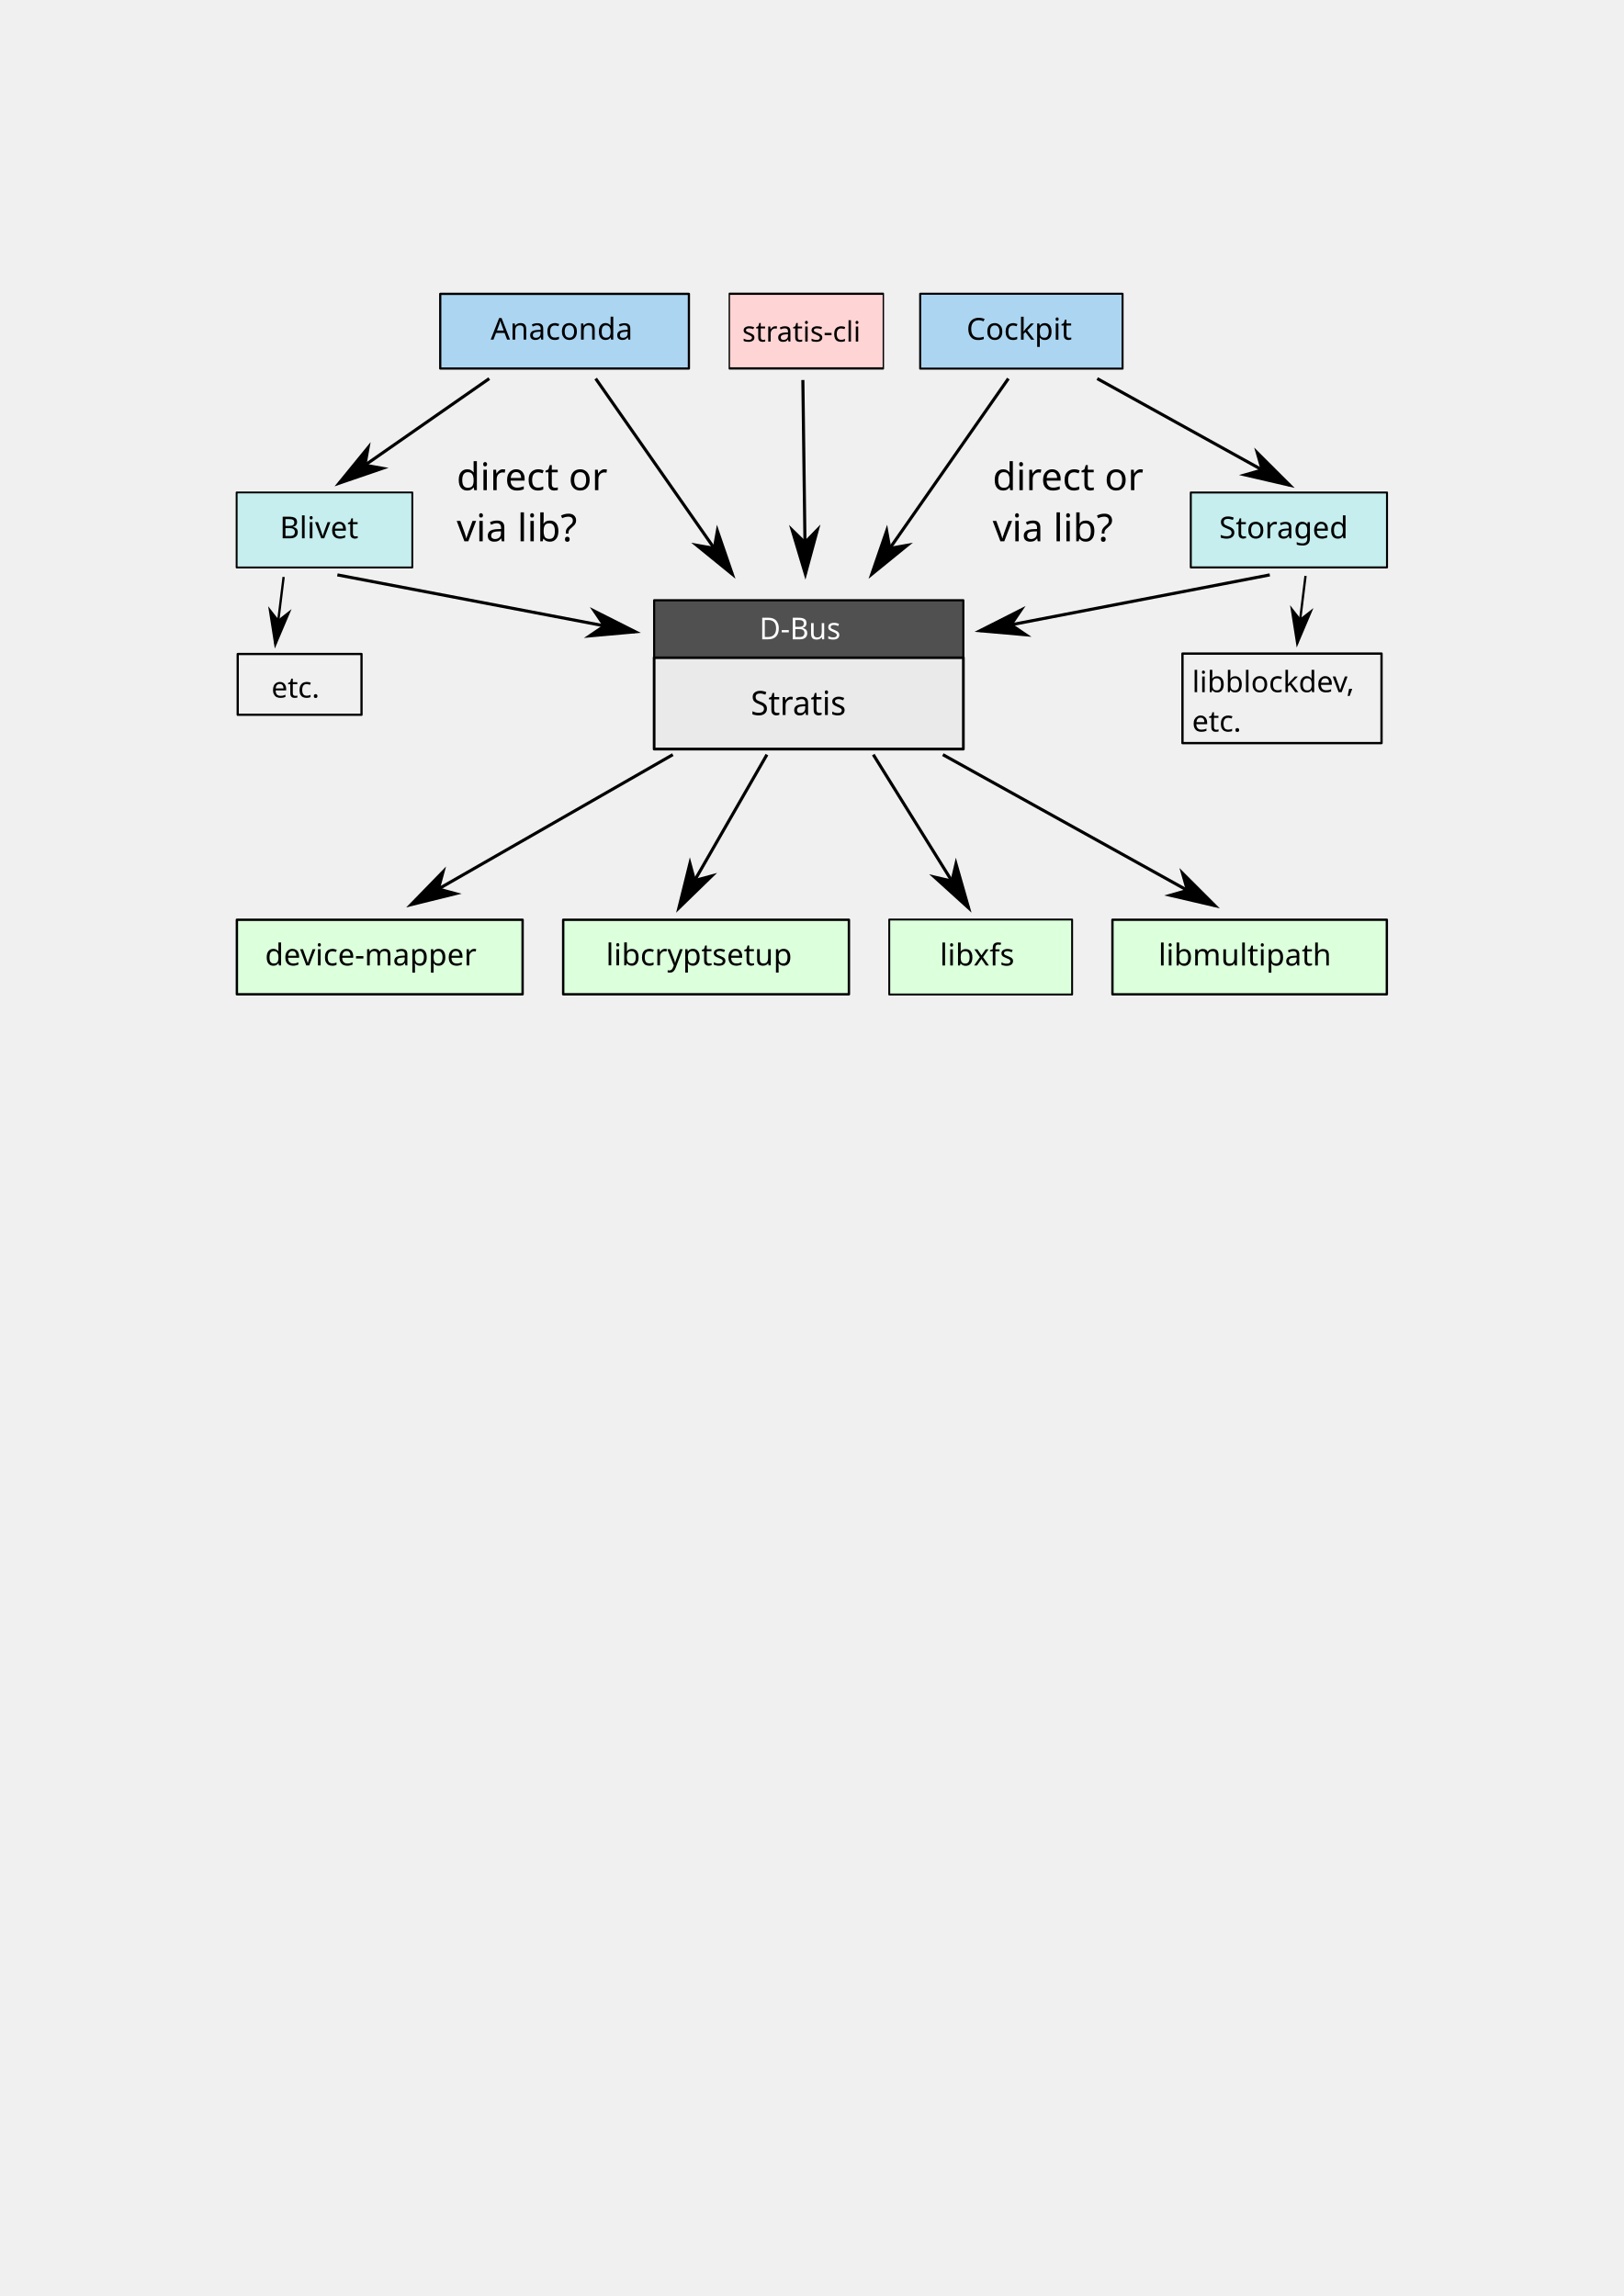
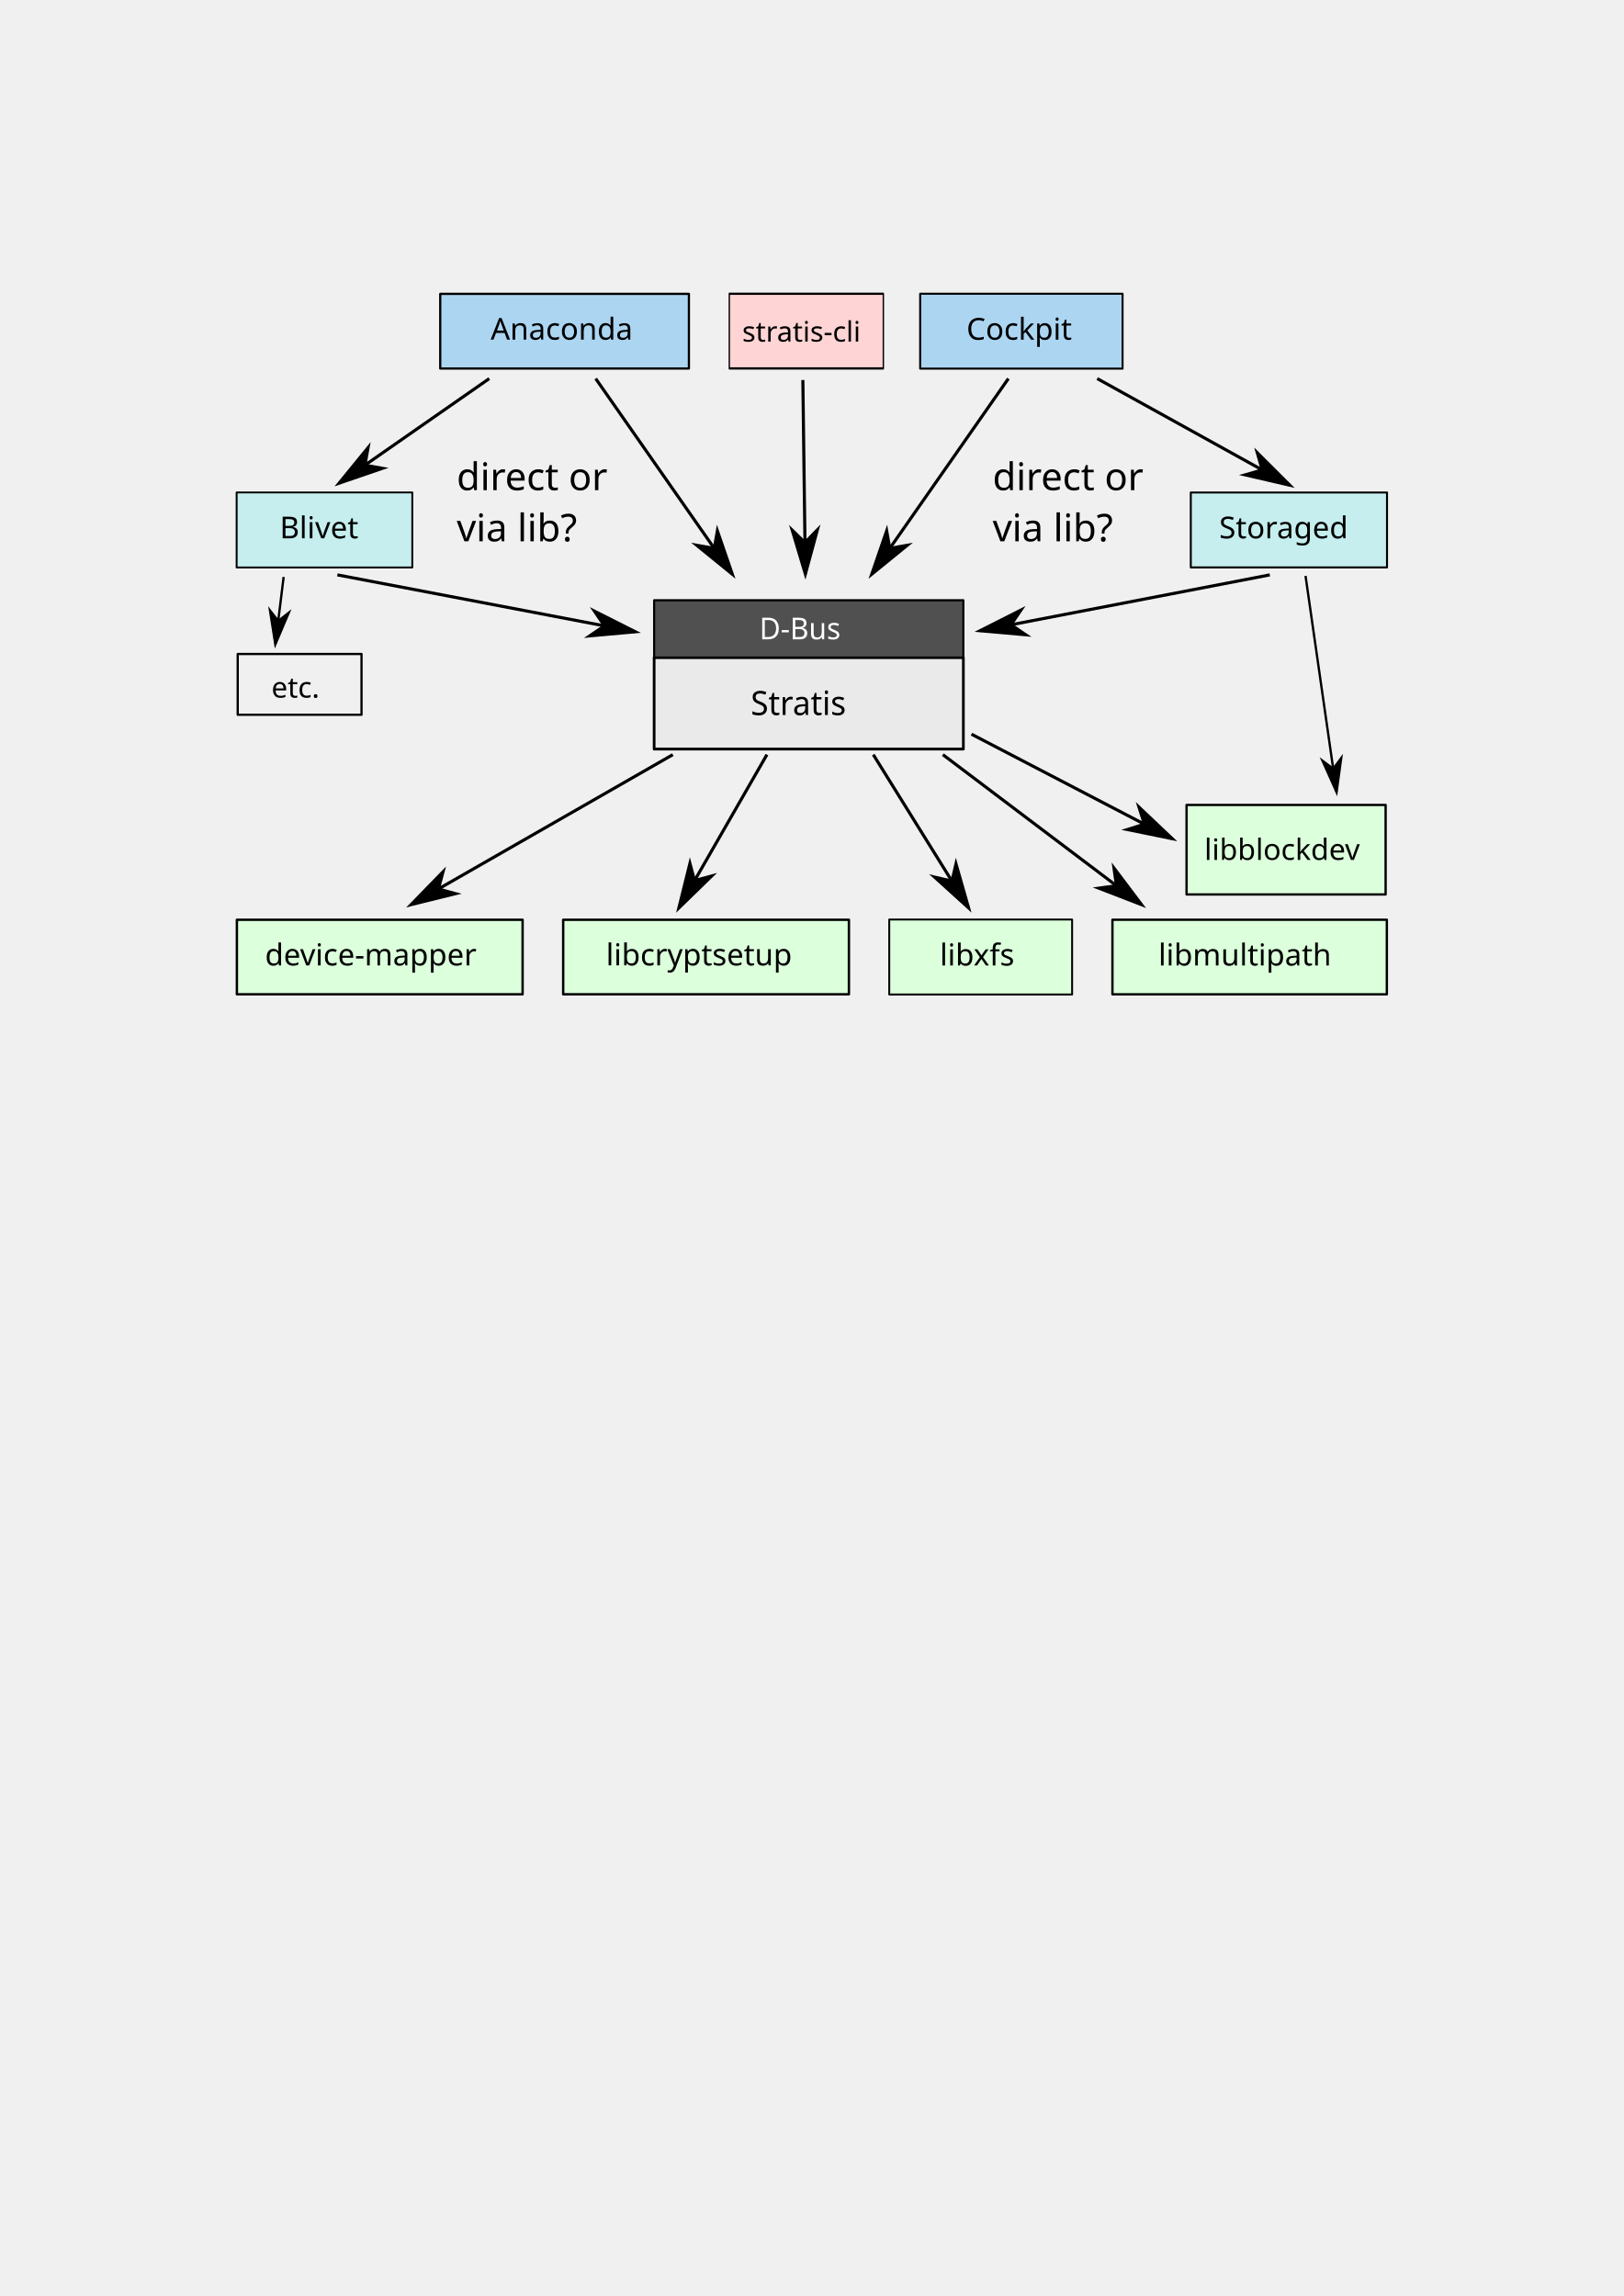
<svg xmlns="http://www.w3.org/2000/svg" xmlns:ns1="http://www.openswatchbook.org/uri/2009/osb" width="210mm" height="297mm" viewBox="0 0 210 297" version="1.1" id="svg8">
  <defs id="defs2">
+     <marker orient="auto" refY="0.0" refX="0.0" id="marker5596" style="overflow:visible;">
+       <path id="path5594" d="M 0.0,0.0 L 5.0,-5.0 L -12.5,0.0 L 5.0,5.0 L 0.0,0.0 z " style="fill-rule:evenodd;stroke:#000000;stroke-width:1pt;stroke-opacity:1;fill:#000000;fill-opacity:1" transform="scale(0.8) rotate(180) translate(12.5,0)" />
+     </marker>
    <marker orient="auto" refY="0.0" refX="0.0" id="marker18660" style="overflow:visible;">
      <path id="path18658" d="M 0.0,0.0 L 5.0,-5.0 L -12.5,0.0 L 5.0,5.0 L 0.0,0.0 z " style="fill-rule:evenodd;stroke:#000000;stroke-width:1pt;stroke-opacity:1;fill:#000000;fill-opacity:1" transform="scale(0.8) rotate(180) translate(12.5,0)" />
    </marker>
    <marker style="overflow:visible;" id="marker17418" refX="0.0" refY="0.0" orient="auto">
      <path transform="scale(0.8) rotate(180) translate(12.5,0)" style="fill-rule:evenodd;stroke:#000000;stroke-width:1pt;stroke-opacity:1;fill:#000000;fill-opacity:1" d="M 0.0,0.0 L 5.0,-5.0 L -12.5,0.0 L 5.0,5.0 L 0.0,0.0 z " id="path17416" />
    </marker>
    <marker orient="auto" refY="0.0" refX="0.0" id="marker15695" style="overflow:visible;">
      <path id="path15693" d="M 0.0,0.0 L 5.0,-5.0 L -12.5,0.0 L 5.0,5.0 L 0.0,0.0 z " style="fill-rule:evenodd;stroke:#000000;stroke-width:1pt;stroke-opacity:1;fill:#000000;fill-opacity:1" transform="scale(0.8) rotate(180) translate(12.5,0)" />
    </marker>
    <marker style="overflow:visible;" id="marker14683" refX="0.0" refY="0.0" orient="auto">
      <path transform="scale(0.8) rotate(180) translate(12.5,0)" style="fill-rule:evenodd;stroke:#000000;stroke-width:1pt;stroke-opacity:1;fill:#000000;fill-opacity:1" d="M 0.0,0.0 L 5.0,-5.0 L -12.5,0.0 L 5.0,5.0 L 0.0,0.0 z " id="path14681" />
    </marker>
    <marker orient="auto" refY="0.0" refX="0.0" id="marker13891" style="overflow:visible;">
      <path id="path13889" d="M 0.0,0.0 L 5.0,-5.0 L -12.5,0.0 L 5.0,5.0 L 0.0,0.0 z " style="fill-rule:evenodd;stroke:#000000;stroke-width:1pt;stroke-opacity:1;fill:#000000;fill-opacity:1" transform="scale(0.8) rotate(180) translate(12.5,0)" />
    </marker>
    <marker orient="auto" refY="0.0" refX="0.0" id="marker12477" style="overflow:visible;">
      <path id="path12475" d="M 0.0,0.0 L 5.0,-5.0 L -12.5,0.0 L 5.0,5.0 L 0.0,0.0 z " style="fill-rule:evenodd;stroke:#000000;stroke-width:1pt;stroke-opacity:1;fill:#000000;fill-opacity:1" transform="scale(0.8) rotate(180) translate(12.5,0)" />
    </marker>
    <marker style="overflow:visible;" id="marker11925" refX="0.0" refY="0.0" orient="auto">
      <path transform="scale(0.8) rotate(180) translate(12.5,0)" style="fill-rule:evenodd;stroke:#000000;stroke-width:1pt;stroke-opacity:1;fill:#000000;fill-opacity:1" d="M 0.0,0.0 L 5.0,-5.0 L -12.5,0.0 L 5.0,5.0 L 0.0,0.0 z " id="path11923" />
    </marker>
    <marker style="overflow:visible;" id="marker11091" refX="0.0" refY="0.0" orient="auto">
      <path transform="scale(0.8) rotate(180) translate(12.5,0)" style="fill-rule:evenodd;stroke:#000000;stroke-width:1pt;stroke-opacity:1;fill:#000000;fill-opacity:1" d="M 0.0,0.0 L 5.0,-5.0 L -12.5,0.0 L 5.0,5.0 L 0.0,0.0 z " id="path11089" />
    </marker>
    <linearGradient id="linearGradient10085" ns1:paint="solid">
      <stop style="stop-color:#000000;stop-opacity:1;" offset="0" id="stop10083" />
    </linearGradient>
    <marker orient="auto" refY="0.0" refX="0.0" id="marker7069" style="overflow:visible;">
      <path id="path7067" d="M 0.0,0.0 L 5.0,-5.0 L -12.5,0.0 L 5.0,5.0 L 0.0,0.0 z " style="fill-rule:evenodd;stroke:#000000;stroke-width:1pt;stroke-opacity:1;fill:#000000;fill-opacity:1" transform="scale(0.8) rotate(180) translate(12.5,0)" />
    </marker>
    <marker style="overflow:visible;" id="marker5623" refX="0.0" refY="0.0" orient="auto">
      <path transform="scale(0.8) rotate(180) translate(12.5,0)" style="fill-rule:evenodd;stroke:#000000;stroke-width:1pt;stroke-opacity:1;fill:#000000;fill-opacity:1" d="M 0.0,0.0 L 5.0,-5.0 L -12.5,0.0 L 5.0,5.0 L 0.0,0.0 z " id="path5621" />
    </marker>
    <marker orient="auto" refY="0.0" refX="0.0" id="marker5425" style="overflow:visible;">
      <path id="path5423" d="M 0.0,0.0 L 5.0,-5.0 L -12.5,0.0 L 5.0,5.0 L 0.0,0.0 z " style="fill-rule:evenodd;stroke:#000000;stroke-width:1pt;stroke-opacity:1;fill:#000000;fill-opacity:1" transform="scale(0.8) rotate(180) translate(12.5,0)" />
    </marker>
    <marker style="overflow:visible;" id="marker5203" refX="0.0" refY="0.0" orient="auto">
      <path transform="scale(0.8) rotate(180) translate(12.5,0)" style="fill-rule:evenodd;stroke:#000000;stroke-width:1pt;stroke-opacity:1;fill:#000000;fill-opacity:1" d="M 0.0,0.0 L 5.0,-5.0 L -12.5,0.0 L 5.0,5.0 L 0.0,0.0 z " id="path5201" />
    </marker>
    <marker orient="auto" refY="0.0" refX="0.0" id="Arrow1Lend" style="overflow:visible;">
      <path id="path4876" d="M 0.0,0.0 L 5.0,-5.0 L -12.5,0.0 L 5.0,5.0 L 0.0,0.0 z " style="fill-rule:evenodd;stroke:#000000;stroke-width:1pt;stroke-opacity:1;fill:#000000;fill-opacity:1" transform="scale(0.8) rotate(180) translate(12.5,0)" />
    </marker>
    <marker orient="auto" refY="0.0" refX="0.0" id="Arrow1Lstart" style="overflow:visible">
      <path id="path4873" d="M 0.0,0.0 L 5.0,-5.0 L -12.5,0.0 L 5.0,5.0 L 0.0,0.0 z " style="fill-rule:evenodd;stroke:#000000;stroke-width:1pt;stroke-opacity:1;fill:#000000;fill-opacity:1" transform="scale(0.8) translate(12.5,0)" />
    </marker>
  </defs>
  <g id="layer1">
    <g transform="matrix(1.063003,0,0,1.108567,0.1449253,51.13787)" id="g4482">
      <g id="g4517">
        <rect style="opacity:1;fill:#eaeaea;fill-opacity:1;stroke:#000000;stroke-width:0.328;stroke-linejoin:round;stroke-miterlimit:4;stroke-dasharray:none;stroke-opacity:1" id="rect3663" width="37.622" height="10.68" x="79.452" y="30.597" />
        <text xml:space="preserve" style="font-style:normal;font-weight:normal;font-size:3.912px;line-height:5.239px;font-family:sans-serif;letter-spacing:0px;word-spacing:0px;fill:#000000;fill-opacity:1;stroke:none;stroke-width:0.21px;stroke-linecap:butt;stroke-linejoin:miter;stroke-opacity:1" x="91.207" y="37.306" id="text4472">
          <tspan id="tspan4470" x="91.207" y="37.306" style="stroke-width:0.21px">Stratis</tspan>
        </text>
        <rect y="23.915" x="79.452" height="6.683" width="37.622" id="rect8277" style="opacity:1;fill:#505050;fill-opacity:1;stroke:#000000;stroke-width:0.259;stroke-linejoin:round;stroke-miterlimit:4;stroke-dasharray:none;stroke-opacity:1" />
        <text id="text8281" y="28.467" x="92.256" style="font-style:normal;font-weight:normal;font-size:3.531px;line-height:4.729px;font-family:sans-serif;letter-spacing:0px;word-spacing:0px;fill:#000000;fill-opacity:1;stroke:none;stroke-width:0.189px;stroke-linecap:butt;stroke-linejoin:miter;stroke-opacity:1" xml:space="preserve">
          <tspan style="fill:#ffffff;fill-opacity:1;stroke-width:0.189px" y="28.467" x="92.256" id="tspan8279">D-Bus</tspan>
        </text>
      </g>
    </g>
    <g id="g4495" transform="translate(-43.34537,87.31648)" style="fill-opacity:1;fill:#dcffdc">
      <g id="g4685" style="fill-opacity:1;fill:#dcffdc">
        <rect y="31.661" x="73.983" height="9.638" width="36.953" id="rect4484" style="opacity:1;fill:#dcffdc;fill-opacity:1;stroke:#000000;stroke-width:0.309;stroke-linejoin:round;stroke-miterlimit:4;stroke-dasharray:none;stroke-opacity:1" />
        <text id="text4488" y="37.559" x="77.622" style="font-style:normal;font-weight:normal;font-size:3.912px;line-height:5.239px;font-family:sans-serif;letter-spacing:0px;word-spacing:0px;fill:#dcffdc;fill-opacity:1;stroke:none;stroke-width:0.21px;stroke-linecap:butt;stroke-linejoin:miter;stroke-opacity:1" xml:space="preserve">
          <tspan style="stroke-width:0.21px;fill-opacity:1;fill:#000000" y="37.559" x="77.622" id="tspan4486">device-mapper</tspan>
        </text>
      </g>
    </g>
    <g transform="translate(6.365376,-2.116667)" id="g4699" style="fill-opacity:1;fill:#dcffdc">
      <rect y="121.094" x="66.474" height="9.638" width="36.953" id="rect4497" style="opacity:1;fill:#dcffdc;fill-opacity:1;stroke:#000000;stroke-width:0.309;stroke-linejoin:round;stroke-miterlimit:4;stroke-dasharray:none;stroke-opacity:1" />
      <text id="text4501" y="126.992" x="72.021" style="font-style:normal;font-weight:normal;font-size:3.912px;line-height:5.239px;font-family:sans-serif;letter-spacing:0px;word-spacing:0px;fill:#dcffdc;fill-opacity:1;stroke:none;stroke-width:0.21px;stroke-linecap:butt;stroke-linejoin:miter;stroke-opacity:1" xml:space="preserve">
        <tspan style="stroke-width:0.21px;fill-opacity:1;fill:#000000" y="126.992" x="72.021" id="tspan4499">libcryptsetup</tspan>
      </text>
    </g>
    <g transform="translate(2.529422,-2.116667)" id="g4717" style="fill-opacity:1;fill:#dcffdc">
      <rect style="opacity:1;fill:#dcffdc;fill-opacity:1;stroke:#000000;stroke-width:0.248;stroke-linejoin:round;stroke-miterlimit:4;stroke-dasharray:none;stroke-opacity:1" id="rect4505" width="23.65" height="9.699" x="112.481" y="121.063" />
      <text xml:space="preserve" style="font-style:normal;font-weight:normal;font-size:3.912px;line-height:5.239px;font-family:sans-serif;letter-spacing:0px;word-spacing:0px;fill:#dcffdc;fill-opacity:1;stroke:none;stroke-width:0.21px;stroke-linecap:butt;stroke-linejoin:miter;stroke-opacity:1" x="119.027" y="127.007" id="text4509">
        <tspan id="tspan4507" x="119.027" y="127.007" style="stroke-width:0.21px;fill-opacity:1;fill:#000000">libxfs</tspan>
      </text>
    </g>
    <g transform="translate(-4.615386,-2.116667)" id="g4712" style="fill-opacity:1;fill:#dcffdc">
      <rect y="121.091" x="148.492" height="9.644" width="35.489" id="rect4530" style="opacity:1;fill:#dcffdc;fill-opacity:1;stroke:#000000;stroke-width:0.303;stroke-linejoin:round;stroke-miterlimit:4;stroke-dasharray:none;stroke-opacity:1" />
      <text id="text4534" y="127.007" x="154.442" style="font-style:normal;font-weight:normal;font-size:3.912px;line-height:5.239px;font-family:sans-serif;letter-spacing:0px;word-spacing:0px;fill:#dcffdc;fill-opacity:1;stroke:none;stroke-width:0.21px;stroke-linecap:butt;stroke-linejoin:miter;stroke-opacity:1" xml:space="preserve">
        <tspan style="stroke-width:0.21px;fill-opacity:1;fill:#000000" y="127.007" x="154.442" id="tspan4532">libmultipath</tspan>
      </text>
    </g>
    <g id="g4859" transform="translate(123.3975,11.96031)" style="fill:#c6eeee;fill-opacity:1">
      <rect y="51.747" x="30.612" height="9.691" width="25.379" id="rect4738" style="opacity:1;fill:#c6eeee;fill-opacity:1;stroke:#000000;stroke-width:0.257;stroke-linejoin:round;stroke-miterlimit:4;stroke-dasharray:none;stroke-opacity:1" />
      <text id="text4742" y="57.671" x="34.277" style="font-style:normal;font-weight:normal;font-size:3.912px;line-height:5.239px;font-family:sans-serif;letter-spacing:0px;word-spacing:0px;fill:#c6eeee;fill-opacity:1;stroke:none;stroke-width:0.21px;stroke-linecap:butt;stroke-linejoin:miter;stroke-opacity:1" xml:space="preserve">
        <tspan style="stroke-width:0.21px;fill:#000000;fill-opacity:1" y="57.671" x="34.277" id="tspan4740">Storaged</tspan>
      </text>
    </g>
    <g id="g4847" transform="translate(-42.20159,11.96031)" style="fill:#c6eeee;fill-opacity:1">
      <rect style="opacity:1;fill:#c6eeee;fill-opacity:1;stroke:#000000;stroke-width:0.243;stroke-linejoin:round;stroke-miterlimit:4;stroke-dasharray:none;stroke-opacity:1" id="rect4748" width="22.72" height="9.704" x="72.807" y="51.74" />
      <text xml:space="preserve" style="font-style:normal;font-weight:normal;font-size:3.912px;line-height:5.239px;font-family:sans-serif;letter-spacing:0px;word-spacing:0px;fill:#c6eeee;fill-opacity:1;stroke:none;stroke-width:0.21px;stroke-linecap:butt;stroke-linejoin:miter;stroke-opacity:1" x="78.387" y="57.671" id="text4752">
        <tspan id="tspan4750" x="78.387" y="57.671" style="stroke-width:0.21px;fill:#000000;fill-opacity:1">Blivet</tspan>
      </text>
    </g>
    <g id="g4839" transform="translate(-38.33953,1.617545)" style="fill:#acd5f1;fill-opacity:1">
      <g id="g4869" transform="translate(0.8258962,14.16529)" style="fill:#acd5f1;fill-opacity:1">
        <rect style="opacity:1;fill:#acd5f1;fill-opacity:1;stroke:#000000;stroke-width:0.288;stroke-linejoin:round;stroke-miterlimit:4;stroke-dasharray:none;stroke-opacity:1" id="rect4756" width="32.162" height="9.659" x="94.451" y="22.23" />
        <text xml:space="preserve" style="font-style:normal;font-weight:normal;font-size:3.912px;line-height:5.239px;font-family:sans-serif;letter-spacing:0px;word-spacing:0px;fill:#acd5f1;fill-opacity:1;stroke:none;stroke-width:0.21px;stroke-linecap:butt;stroke-linejoin:miter;stroke-opacity:1" x="100.976" y="28.152" id="text4760">
          <tspan id="tspan4758" x="100.976" y="28.152" style="stroke-width:0.21px;fill:#000000;fill-opacity:1">Anaconda</tspan>
        </text>
      </g>
    </g>
    <g id="g4864" transform="translate(-24.84532,-13.75046)" style="fill:#acd5f1;fill-opacity:1">
      <rect style="opacity:1;fill:#acd5f1;fill-opacity:1;stroke:#000000;stroke-width:0.261;stroke-linejoin:round;stroke-miterlimit:4;stroke-dasharray:none;stroke-opacity:1" id="rect4764" width="26.176" height="9.687" x="143.855" y="51.749" />
      <text xml:space="preserve" style="font-style:normal;font-weight:normal;font-size:3.912px;line-height:5.239px;font-family:sans-serif;letter-spacing:0px;word-spacing:0px;fill:#acd5f1;fill-opacity:1;stroke:none;stroke-width:0.21px;stroke-linecap:butt;stroke-linejoin:miter;stroke-opacity:1" x="149.846" y="57.686" id="text4768">
        <tspan id="tspan4766" x="149.846" y="57.686" style="stroke-width:0.21px;fill:#000000;fill-opacity:1">Cockpit</tspan>
      </text>
    </g>
    <path style="fill:none;fill-rule:evenodd;stroke:#000000;stroke-width:0.4;stroke-linecap:butt;stroke-linejoin:miter;stroke-miterlimit:4;stroke-dasharray:none;stroke-opacity:1;marker-end:url(#Arrow1Lend)" d="M 87.018,97.617 C 53.208,116.994 53.208,116.994 53.208,116.994" id="path4871" />
    <path id="path5199" d="M 99.189,97.617 87.83,117.395" style="fill:none;fill-rule:evenodd;stroke:#000000;stroke-width:0.4;stroke-linecap:butt;stroke-linejoin:miter;stroke-miterlimit:4;stroke-dasharray:none;stroke-opacity:1;marker-end:url(#marker5203)" />
    <path style="fill:none;fill-rule:evenodd;stroke:#000000;stroke-width:0.4;stroke-linecap:butt;stroke-linejoin:miter;stroke-miterlimit:4;stroke-dasharray:none;stroke-opacity:1;marker-end:url(#marker5425)" d="m 112.947,97.617 12.294,19.778" id="path5421" />
-     <path id="path5619" d="M 121.943,97.617 157.089,117.128" style="fill:none;fill-rule:evenodd;stroke:#000000;stroke-width:0.4;stroke-linecap:butt;stroke-linejoin:miter;stroke-miterlimit:4;stroke-dasharray:none;stroke-opacity:1;marker-end:url(#marker5623)" />
+     <path id="path5619" d="M 121.943,97.617 147.601,116.994" style="fill:none;fill-rule:evenodd;stroke:#000000;stroke-width:0.4;stroke-linecap:butt;stroke-linejoin:miter;stroke-miterlimit:4;stroke-dasharray:none;stroke-opacity:1;marker-end:url(#marker5623)" />
    <path style="fill:none;fill-rule:evenodd;stroke:#000000;stroke-width:0.4;stroke-linecap:butt;stroke-linejoin:miter;stroke-miterlimit:4;stroke-dasharray:none;stroke-opacity:1;marker-end:url(#marker7069)" d="M 77.042,48.974 94.681,74.231" id="path7065" />
    <path id="path11083" d="M 130.416,48.974 112.777,74.231" style="fill:none;fill-rule:evenodd;stroke:#000000;stroke-width:0.4;stroke-linecap:butt;stroke-linejoin:miter;stroke-miterlimit:4;stroke-dasharray:none;stroke-opacity:1;marker-end:url(#marker11091)" />
    <path id="path11921" d="M 63.277,48.974 43.9,62.471" style="fill:none;fill-rule:evenodd;stroke:#000000;stroke-width:0.4;stroke-linecap:butt;stroke-linejoin:miter;stroke-miterlimit:4;stroke-dasharray:none;stroke-opacity:1;marker-end:url(#marker11925)" />
    <path style="fill:none;fill-rule:evenodd;stroke:#000000;stroke-width:0.4;stroke-linecap:butt;stroke-linejoin:miter;stroke-miterlimit:4;stroke-dasharray:none;stroke-opacity:1;marker-end:url(#marker12477)" d="m 43.633,74.364 38.487,7.35" id="path12473" />
    <text xml:space="preserve" style="font-style:normal;font-weight:normal;font-size:4.939px;line-height:6.615px;font-family:sans-serif;letter-spacing:0px;word-spacing:0px;fill:#000000;fill-opacity:1;stroke:none;stroke-width:0.265px;stroke-linecap:butt;stroke-linejoin:miter;stroke-opacity:1" x="59.067" y="63.406" id="text13879">
      <tspan id="tspan13877" x="59.067" y="63.406" style="stroke-width:0.265px">direct or</tspan>
      <tspan x="59.067" y="70.021" style="stroke-width:0.265px" id="tspan15655">via lib?</tspan>
    </text>
    <path style="fill:none;fill-rule:evenodd;stroke:#000000;stroke-width:0.4;stroke-linecap:butt;stroke-linejoin:miter;stroke-miterlimit:4;stroke-dasharray:none;stroke-opacity:1;marker-end:url(#marker13891)" d="m 141.909,48.974 24.856,13.764" id="path13887" />
    <path id="path14679" d="m 164.226,74.364 -37.418,7.216" style="fill:none;fill-rule:evenodd;stroke:#000000;stroke-width:0.4;stroke-linecap:butt;stroke-linejoin:miter;stroke-miterlimit:4;stroke-dasharray:none;stroke-opacity:1;marker-end:url(#marker14683)" />
    <text id="text15661" y="63.406" x="128.387" style="font-style:normal;font-weight:normal;font-size:4.939px;line-height:6.615px;font-family:sans-serif;letter-spacing:0px;word-spacing:0px;fill:#000000;fill-opacity:1;stroke:none;stroke-width:0.265px;stroke-linecap:butt;stroke-linejoin:miter;stroke-opacity:1" xml:space="preserve">
      <tspan style="stroke-width:0.265px" y="63.406" x="128.387" id="tspan15657">direct or</tspan>
      <tspan id="tspan15659" style="stroke-width:0.265px" y="70.021" x="128.387">via lib?</tspan>
    </text>
    <flowRoot xml:space="preserve" id="flowRoot15663" style="fill:black;stroke:none;stroke-opacity:1;stroke-width:1px;stroke-linejoin:miter;stroke-linecap:butt;fill-opacity:1;font-family:sans-serif;font-style:normal;font-weight:normal;font-size:18.667px;line-height:25px;letter-spacing:0px;word-spacing:0px">
      <flowRegion id="flowRegion15665">
        <rect id="rect15667" width="143.947" height="54.548" x="204.051" y="133.58" />
      </flowRegion>
      <flowPara id="flowPara15669" />
    </flowRoot>
    <g transform="translate(-8.429427,1.603624)" id="g15679" style="fill:#ffd4d4;fill-opacity:1">
      <g transform="matrix(0.6194356,0,0,1,44.24796,14.16529)" id="g15677" style="fill:#ffd4d4;fill-opacity:1">
        <rect y="22.23" x="94.451" height="9.659" width="32.162" id="rect15671" style="opacity:1;fill:#ffd4d4;fill-opacity:1;stroke:#000000;stroke-width:0.288;stroke-linejoin:round;stroke-miterlimit:4;stroke-dasharray:none;stroke-opacity:1" />
      </g>
    </g>
    <text xml:space="preserve" style="font-style:normal;font-weight:normal;font-size:3.639px;line-height:4.874px;font-family:sans-serif;letter-spacing:0px;word-spacing:0px;fill:#000000;fill-opacity:1;stroke:none;stroke-width:0.195px;stroke-linecap:butt;stroke-linejoin:miter;stroke-opacity:1" x="95.991" y="44.185" id="text15683">
      <tspan id="tspan15681" x="95.991" y="44.185" style="stroke-width:0.195px">stratis-cli</tspan>
    </text>
    <path style="fill:none;fill-rule:evenodd;stroke:#000000;stroke-width:0.4;stroke-linecap:butt;stroke-linejoin:miter;stroke-miterlimit:4;stroke-dasharray:none;stroke-opacity:1;marker-end:url(#marker15695)" d="m 103.837,49.156 0.324,25.05" id="path15691" />
    <flowRoot xml:space="preserve" id="flowRoot17179" style="fill:black;stroke:none;stroke-opacity:1;stroke-width:1px;stroke-linejoin:miter;stroke-linecap:butt;fill-opacity:1;font-family:sans-serif;font-style:normal;font-weight:normal;font-size:18.667px;line-height:25px;letter-spacing:0px;word-spacing:0px">
      <flowRegion id="flowRegion17181">
        <rect id="rect17183" width="596.495" height="79.297" x="100.005" y="443.192" />
      </flowRegion>
      <flowPara id="flowPara17185" />
    </flowRoot>
    <path id="path17414" d="m 36.684,74.632 -1.069,8.686" style="fill:none;fill-rule:evenodd;stroke:#000000;stroke-width:0.3;stroke-linecap:butt;stroke-linejoin:miter;stroke-miterlimit:4;stroke-dasharray:none;stroke-opacity:1;marker-end:url(#marker17418)" />
    <rect style="opacity:1;fill:none;fill-opacity:1;stroke:#000000;stroke-width:0.289;stroke-linejoin:round;stroke-miterlimit:4;stroke-dasharray:none;stroke-opacity:1" id="rect18266" width="16.013" height="7.861" x="30.744" y="84.599" />
    <text xml:space="preserve" style="font-style:normal;font-weight:normal;font-size:3.715px;line-height:4.975px;font-family:sans-serif;letter-spacing:0px;word-spacing:0px;fill:#000000;fill-opacity:1;stroke:none;stroke-width:0.199px;stroke-linecap:butt;stroke-linejoin:miter;stroke-opacity:1" x="35.105" y="90.241" id="text18642">
      <tspan id="tspan18640" x="35.105" y="90.241" style="stroke-width:0.199px">etc.</tspan>
    </text>
-     <path style="fill:none;fill-rule:evenodd;stroke:#000000;stroke-width:0.3;stroke-linecap:butt;stroke-linejoin:miter;stroke-miterlimit:4;stroke-dasharray:none;stroke-opacity:1;marker-end:url(#marker18660)" d="m 168.849,74.498 -1.069,8.686" id="path18650" />
-     <rect y="84.543" x="152.933" height="11.581" width="25.746" id="rect18652" style="opacity:1;fill:none;fill-opacity:1;stroke:#000000;stroke-width:0.3;stroke-linejoin:round;stroke-miterlimit:4;stroke-dasharray:none;stroke-opacity:1" />
-     <text id="text18656" y="89.538" x="154.176" style="font-style:normal;font-weight:normal;font-size:3.804px;line-height:5.094px;font-family:sans-serif;letter-spacing:0px;word-spacing:0px;fill:#000000;fill-opacity:1;stroke:none;stroke-width:0.204px;stroke-linecap:butt;stroke-linejoin:miter;stroke-opacity:1" xml:space="preserve">
-       <tspan style="stroke-width:0.204px" y="89.538" x="154.176" id="tspan18654">libblockdev,</tspan>
-       <tspan style="stroke-width:0.204px" y="94.632" x="154.176" id="tspan19418">etc.</tspan>
+     <path style="fill:none;fill-rule:evenodd;stroke:#000000;stroke-width:0.3;stroke-linecap:butt;stroke-linejoin:miter;stroke-miterlimit:4;stroke-dasharray:none;stroke-opacity:1;marker-end:url(#marker18660)" d="m 168.849,74.498 4.009,27.93" id="path18650" />
+     <rect y="104.123" x="153.462" height="11.581" width="25.746" id="rect18652" style="opacity:1;fill:#dcffdc;fill-opacity:1;stroke:#000000;stroke-width:0.3;stroke-linejoin:round;stroke-miterlimit:4;stroke-dasharray:none;stroke-opacity:1" />
+     <text id="text18656" y="111.234" x="155.763" style="font-style:normal;font-weight:normal;font-size:3.804px;line-height:5.094px;font-family:sans-serif;letter-spacing:0px;word-spacing:0px;fill:#000000;fill-opacity:1;stroke:none;stroke-width:0.204px;stroke-linecap:butt;stroke-linejoin:miter;stroke-opacity:1" xml:space="preserve">
+       <tspan style="stroke-width:0.204px" y="111.234" x="155.763" id="tspan19418">libblockdev</tspan>
    </text>
+     <path style="fill:none;fill-rule:evenodd;stroke:#000000;stroke-width:0.4;stroke-linecap:butt;stroke-linejoin:miter;stroke-miterlimit:4;stroke-dasharray:none;stroke-opacity:1;marker-end:url(#marker5596)" d="m 125.647,94.971 25.925,13.497" id="path5592" />
  </g>
</svg>
